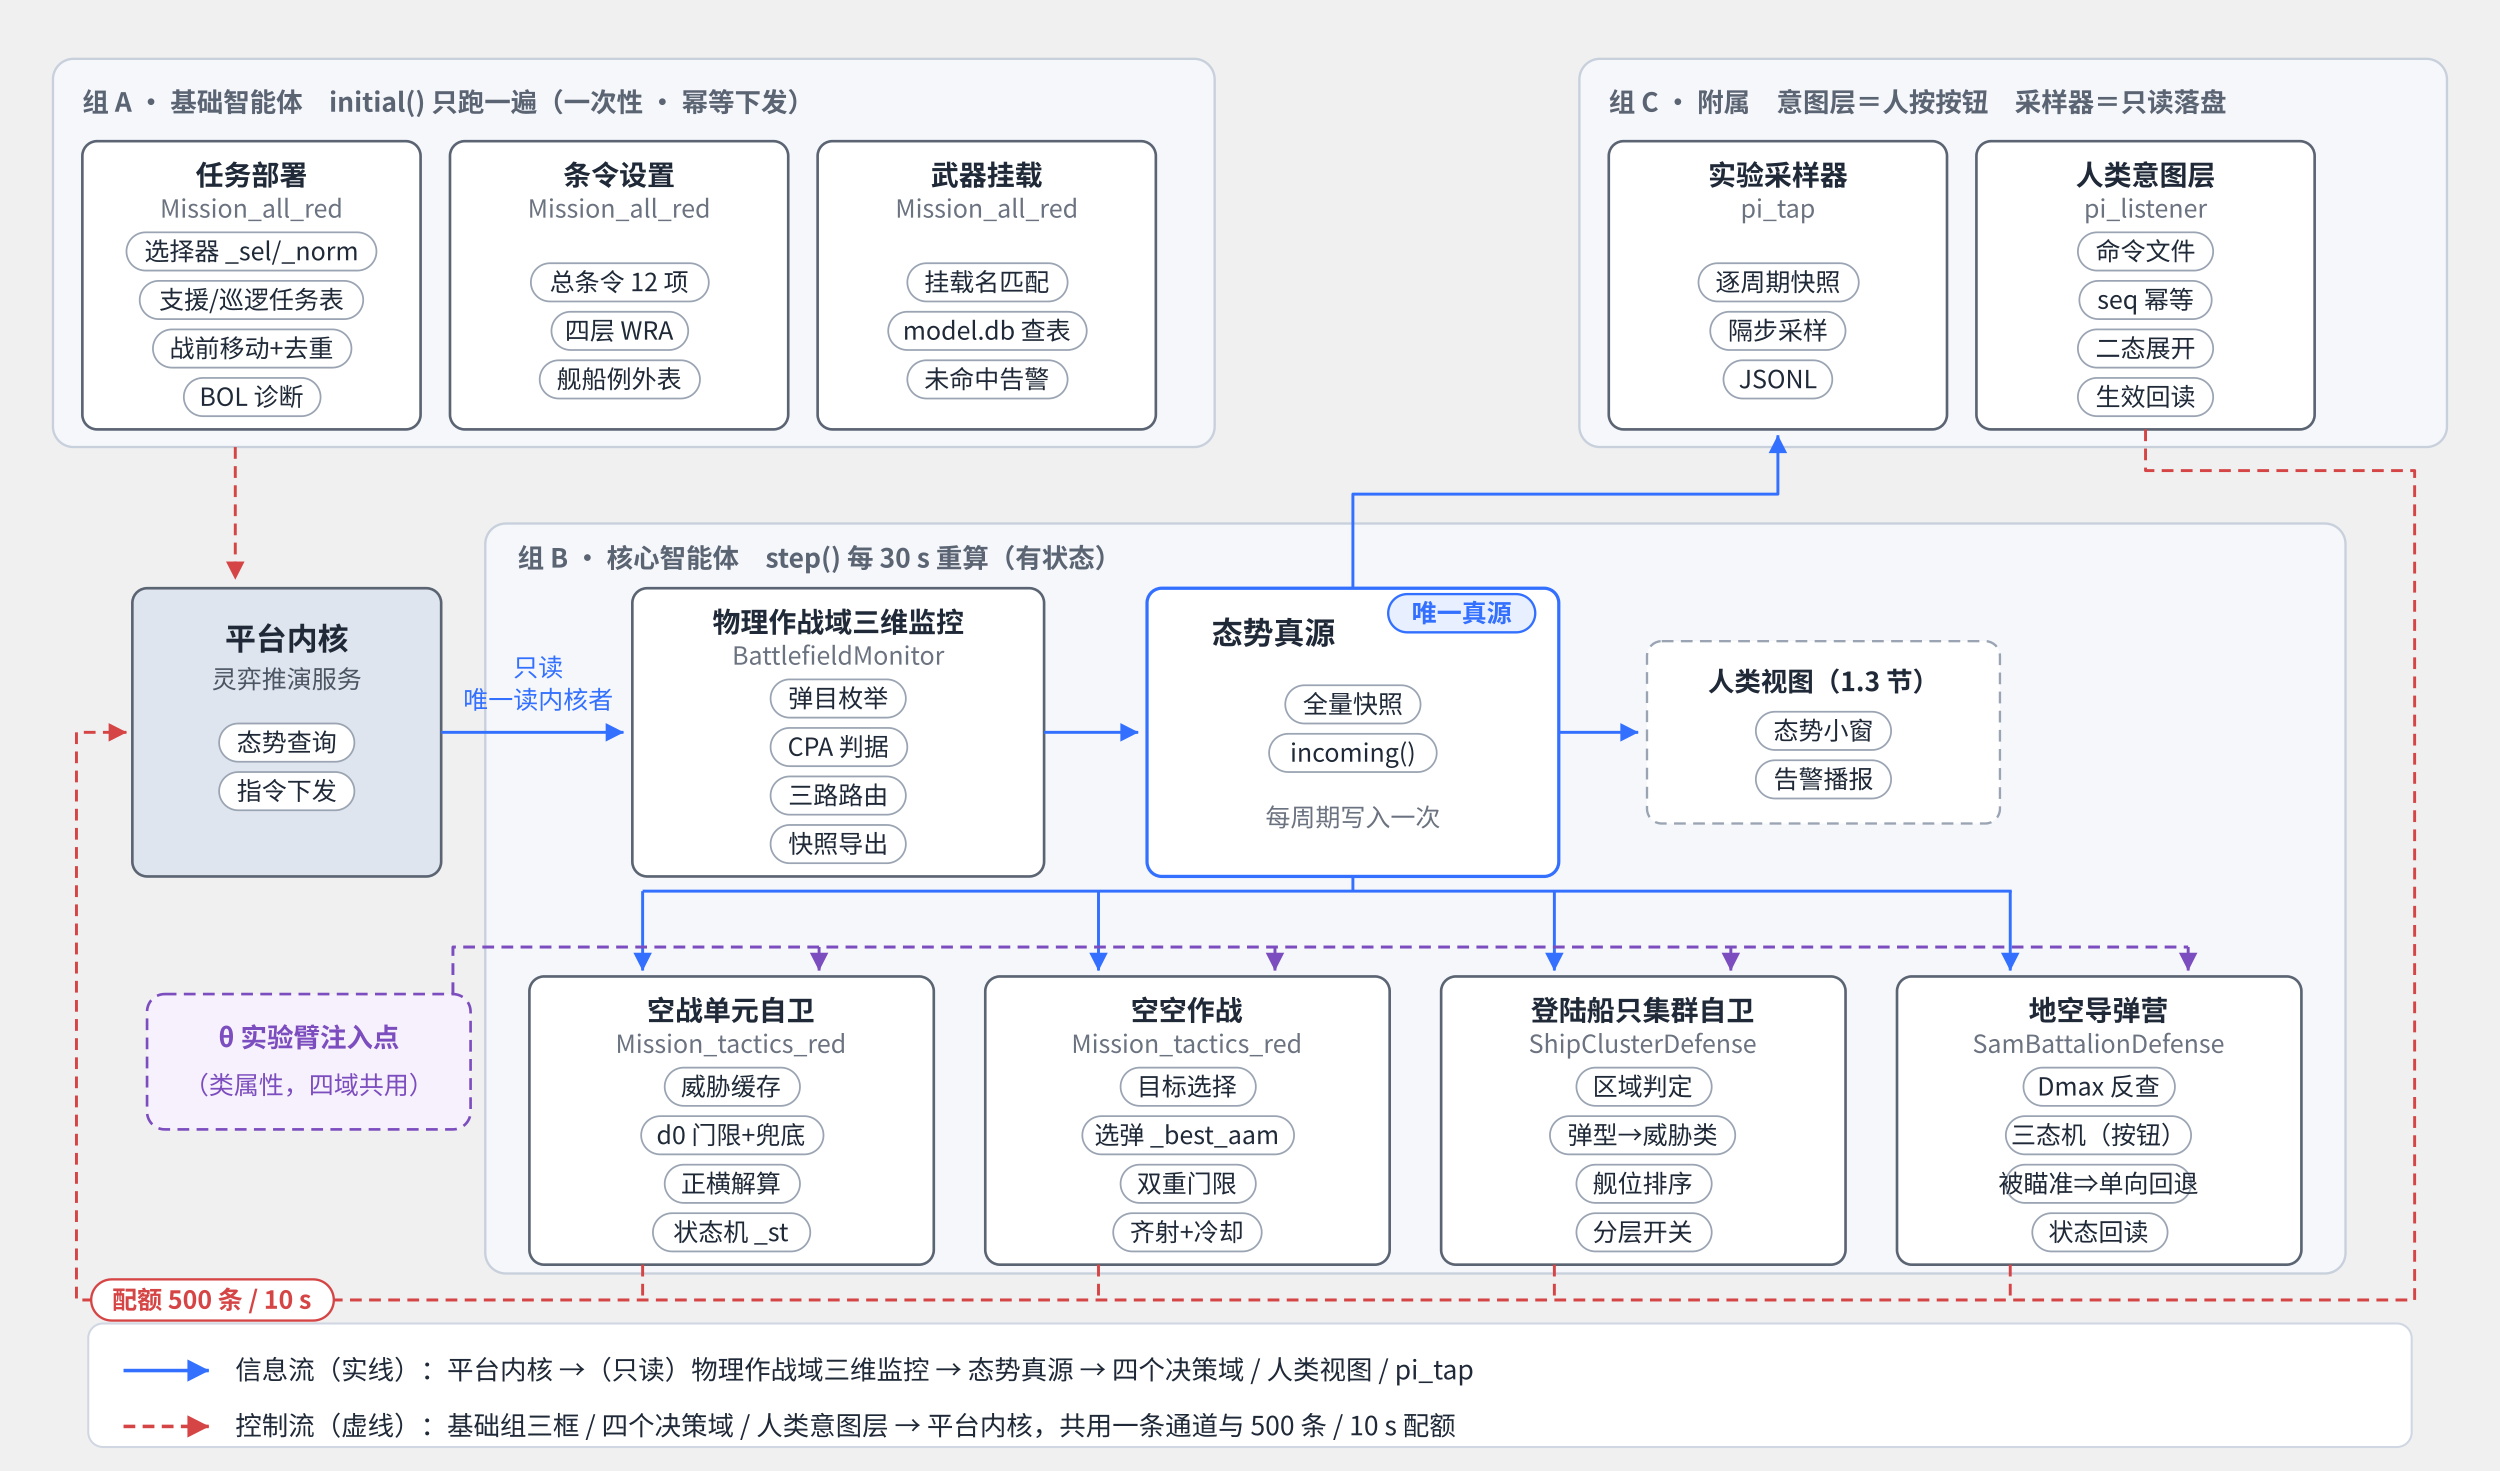
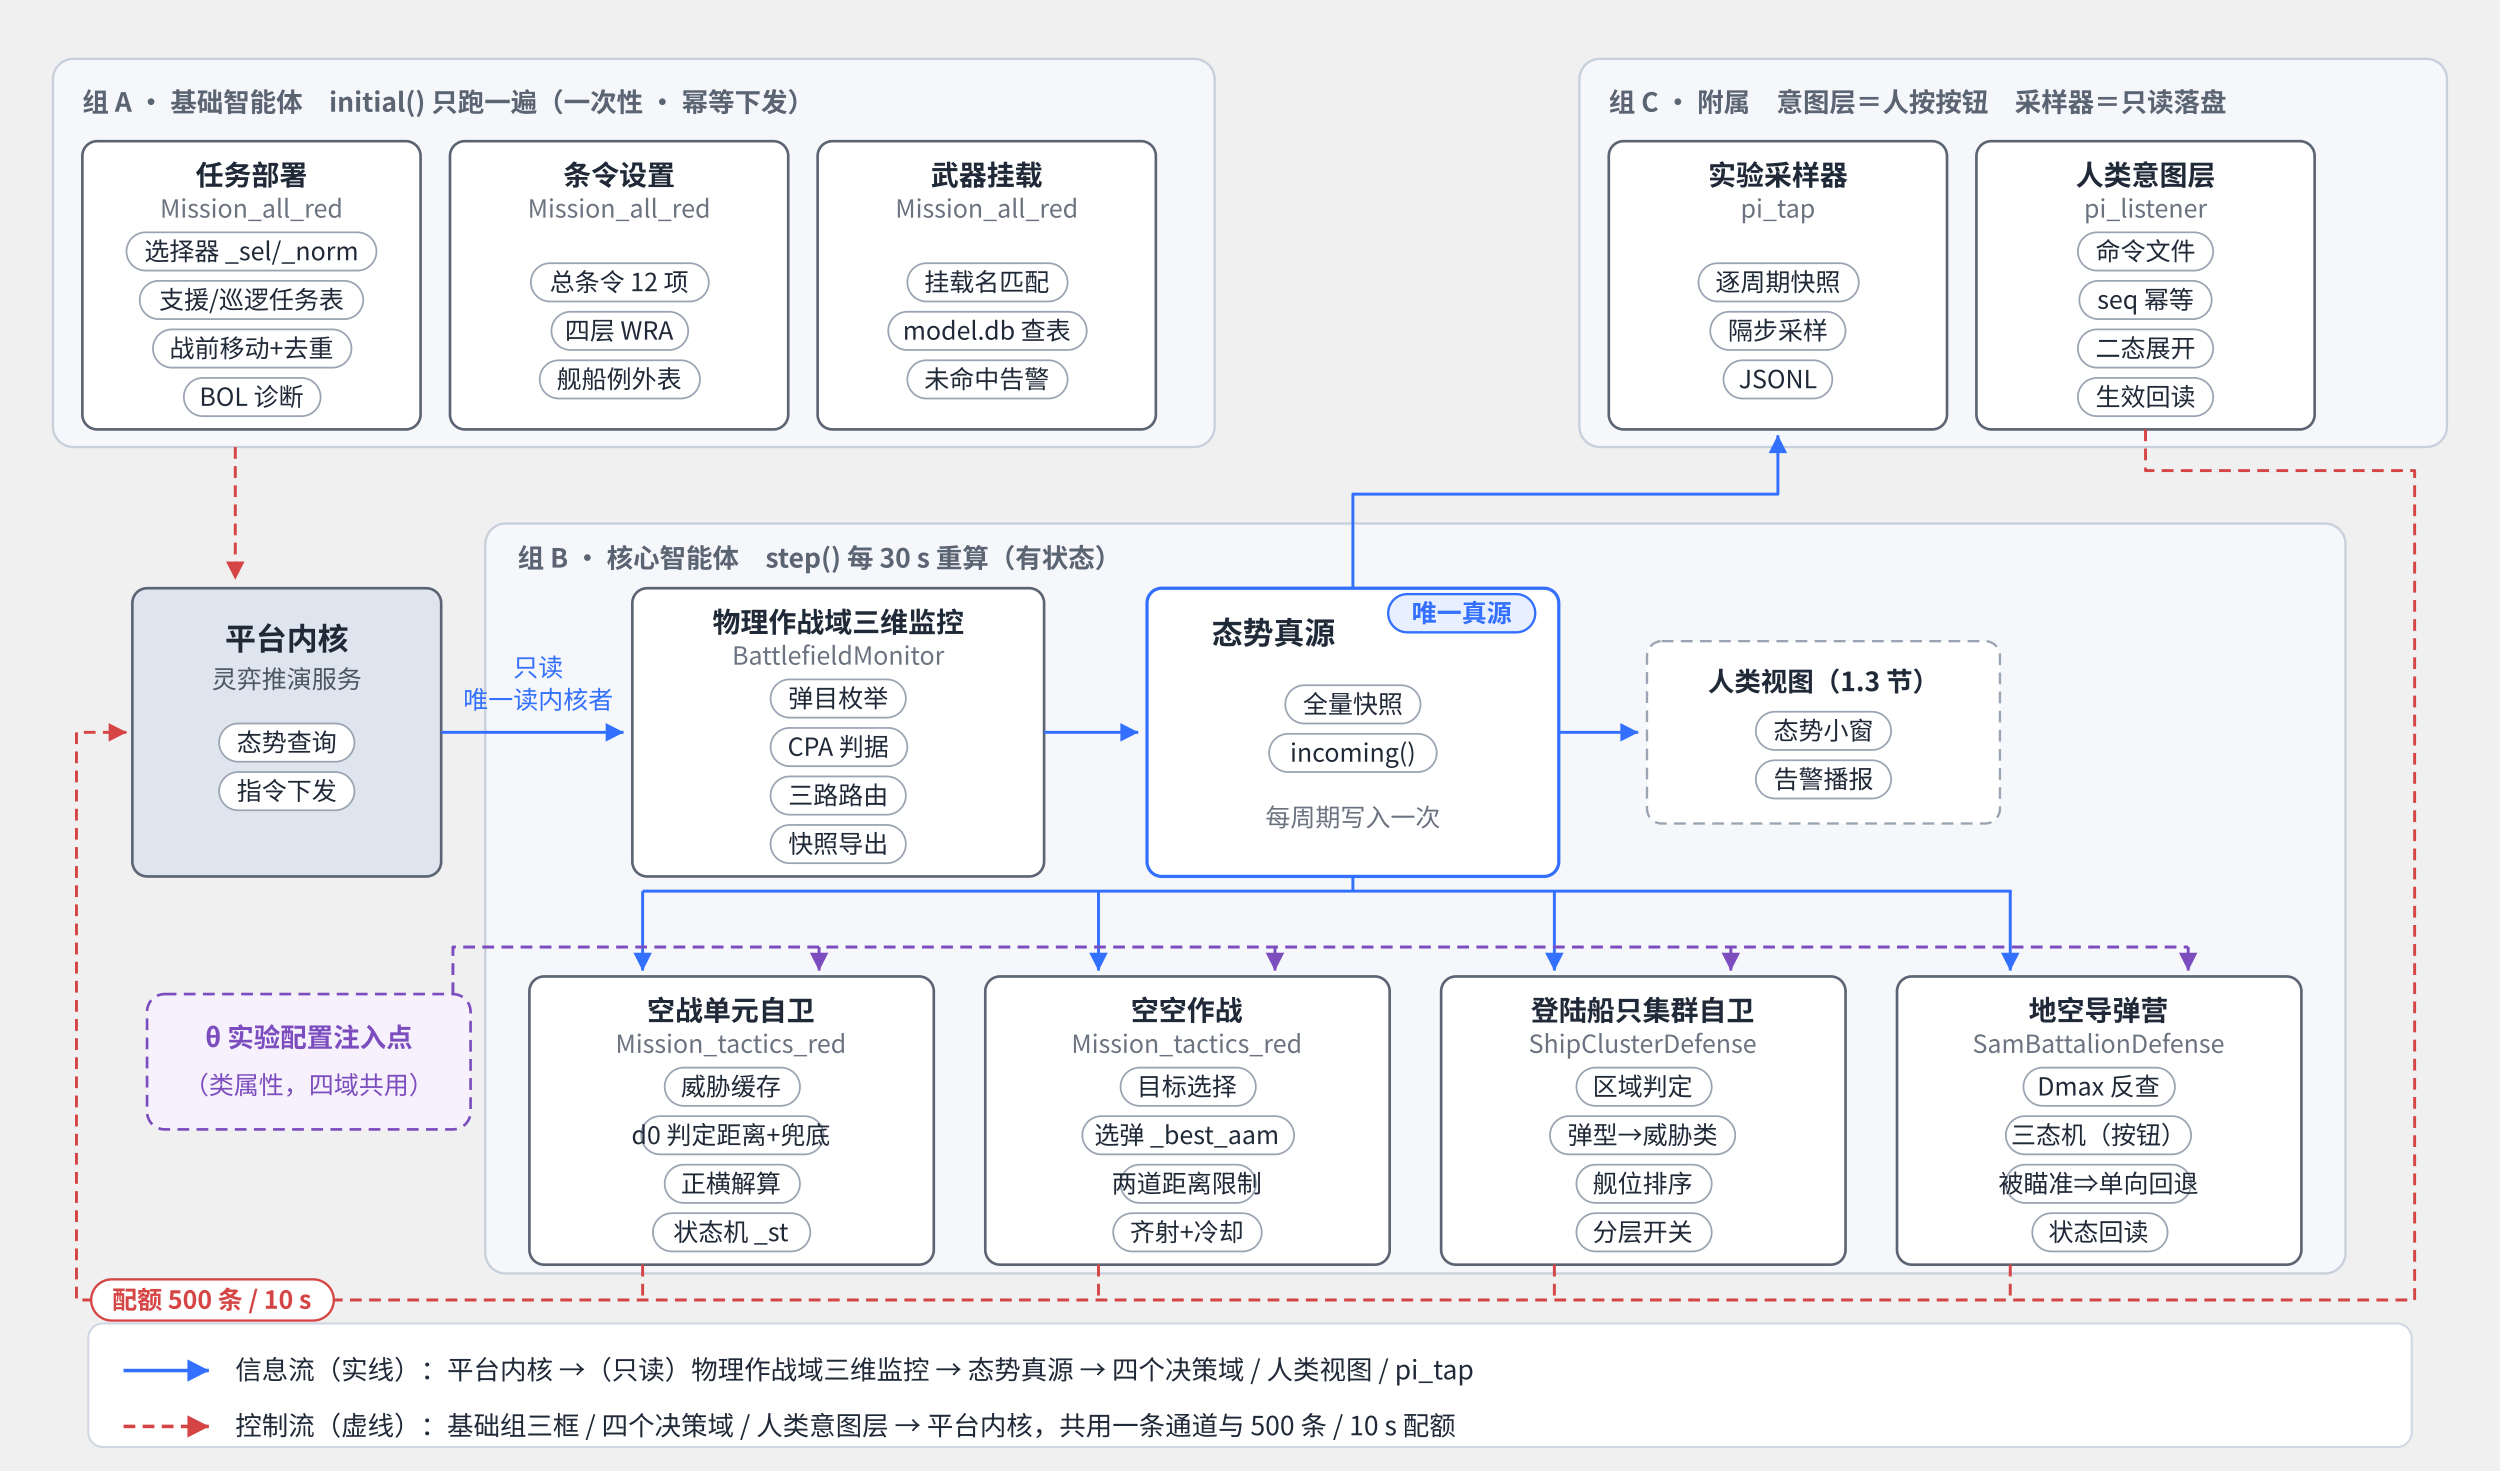
<svg xmlns="http://www.w3.org/2000/svg" width="1460" height="859" viewBox="0 0 1460 859" version="1.1" font-family="Noto Sans CJK SC, Noto Sans CJK SC Regular, sans-serif" fill="#1f2937">
  <g transform="scale(0.8588)">
    <defs>
      <marker id="arr-info" viewBox="0 0 12 12" refX="11" refY="6" markerWidth="7" markerHeight="7" orient="auto">
        <path d="M0.6,0.6 L11.2,6 L0.6,11.4 z" fill="#3370ff" />
      </marker>
      <marker id="arr-ctrl" viewBox="0 0 12 12" refX="11" refY="6" markerWidth="7" markerHeight="7" orient="auto">
        <path d="M0.6,0.6 L11.2,6 L0.6,11.4 z" fill="#d64545" />
      </marker>
      <marker id="arr-theta" viewBox="0 0 12 12" refX="11" refY="6" markerWidth="7" markerHeight="7" orient="auto">
        <path d="M0.6,0.6 L11.2,6 L0.6,11.4 z" fill="#7c4dbe" />
      </marker>
    </defs>
    <g>
      <rect x="36" y="40" width="790" height="264" rx="14" fill="#f5f7fb" stroke="#c8d0dc" stroke-width="1.6" />
      <rect x="1074" y="40" width="590" height="264" rx="14" fill="#f5f7fb" stroke="#c8d0dc" stroke-width="1.6" />
      <rect x="330" y="356" width="1265" height="510" rx="14" fill="#f5f7fb" stroke="#c8d0dc" stroke-width="1.6" />
    </g>
    <g font-size="18" font-weight="600" fill="#5b6472">
      <text x="56" y="76">组 A · 基础智能体　initial() 只跑一遍（一次性 · 幂等下发）</text>
      <text x="1094" y="76">组 C · 附属　意图层＝人按按钮　采样器＝只读落盘</text>
      <text x="352" y="386">组 B · 核心智能体　step() 每 30 s 重算（有状态）</text>
    </g>
    <g>
      <rect x="56" y="96" width="230" height="196" rx="10" fill="#ffffff" stroke="#5b6472" stroke-width="1.8" />
      <text x="171" y="126" font-size="19" font-weight="600" text-anchor="middle">任务部署</text>
      <text x="171" y="148" font-size="17" fill="#6b7280" text-anchor="middle">Mission_all_red</text>
      <rect x="86" y="158" width="170" height="26" rx="13" fill="#ffffff" stroke="#9aa4b2" stroke-width="1.2" />
      <text x="171" y="177" font-size="17" text-anchor="middle">选择器 _sel/_norm</text>
      <rect x="95" y="191" width="152" height="26" rx="13" fill="#ffffff" stroke="#9aa4b2" stroke-width="1.2" />
      <text x="171" y="210" font-size="17" text-anchor="middle">支援/巡逻任务表</text>
      <rect x="104" y="224" width="135" height="26" rx="13" fill="#ffffff" stroke="#9aa4b2" stroke-width="1.2" />
      <text x="171" y="243" font-size="17" text-anchor="middle">战前移动+去重</text>
      <rect x="125" y="257" width="93" height="26" rx="13" fill="#ffffff" stroke="#9aa4b2" stroke-width="1.2" />
      <text x="171" y="276" font-size="17" text-anchor="middle">BOL 诊断</text>
    </g>
    <g>
      <rect x="306" y="96" width="230" height="196" rx="10" fill="#ffffff" stroke="#5b6472" stroke-width="1.8" />
      <text x="421" y="126" font-size="19" font-weight="600" text-anchor="middle">条令设置</text>
      <text x="421" y="148" font-size="17" fill="#6b7280" text-anchor="middle">Mission_all_red</text>
      <rect x="361" y="179" width="121" height="26" rx="13" fill="#ffffff" stroke="#9aa4b2" stroke-width="1.2" />
      <text x="421" y="198" font-size="17" text-anchor="middle">总条令 12 项</text>
      <rect x="375" y="212" width="93" height="26" rx="13" fill="#ffffff" stroke="#9aa4b2" stroke-width="1.2" />
      <text x="421" y="231" font-size="17" text-anchor="middle">四层 WRA</text>
      <rect x="367" y="245" width="109" height="26" rx="13" fill="#ffffff" stroke="#9aa4b2" stroke-width="1.2" />
      <text x="421" y="264" font-size="17" text-anchor="middle">舰船例外表</text>
    </g>
    <g>
      <rect x="556" y="96" width="230" height="196" rx="10" fill="#ffffff" stroke="#5b6472" stroke-width="1.8" />
      <text x="671" y="126" font-size="19" font-weight="600" text-anchor="middle">武器挂载</text>
      <text x="671" y="148" font-size="17" fill="#6b7280" text-anchor="middle">Mission_all_red</text>
      <rect x="617" y="179" width="109" height="26" rx="13" fill="#ffffff" stroke="#9aa4b2" stroke-width="1.2" />
      <text x="671" y="198" font-size="17" text-anchor="middle">挂载名匹配</text>
      <rect x="604" y="212" width="135" height="26" rx="13" fill="#ffffff" stroke="#9aa4b2" stroke-width="1.2" />
      <text x="671" y="231" font-size="17" text-anchor="middle">model.db 查表</text>
      <rect x="617" y="245" width="109" height="26" rx="13" fill="#ffffff" stroke="#9aa4b2" stroke-width="1.2" />
      <text x="671" y="264" font-size="17" text-anchor="middle">未命中告警</text>
    </g>
    <g>
      <rect x="1094" y="96" width="230" height="196" rx="10" fill="#ffffff" stroke="#5b6472" stroke-width="1.8" />
      <text x="1209" y="126" font-size="19" font-weight="600" text-anchor="middle">实验采样器</text>
      <text x="1209" y="148" font-size="17" fill="#6b7280" text-anchor="middle">pi_tap</text>
      <rect x="1155" y="179" width="109" height="26" rx="13" fill="#ffffff" stroke="#9aa4b2" stroke-width="1.2" />
      <text x="1209" y="198" font-size="17" text-anchor="middle">逐周期快照</text>
      <rect x="1163" y="212" width="92" height="26" rx="13" fill="#ffffff" stroke="#9aa4b2" stroke-width="1.2" />
      <text x="1209" y="231" font-size="17" text-anchor="middle">隔步采样</text>
      <rect x="1172" y="245" width="74" height="26" rx="13" fill="#ffffff" stroke="#9aa4b2" stroke-width="1.2" />
      <text x="1209" y="264" font-size="17" text-anchor="middle">JSONL</text>
    </g>
    <g>
      <rect x="1344" y="96" width="230" height="196" rx="10" fill="#ffffff" stroke="#5b6472" stroke-width="1.8" />
      <text x="1459" y="126" font-size="19" font-weight="600" text-anchor="middle">人类意图层</text>
      <text x="1459" y="148" font-size="17" fill="#6b7280" text-anchor="middle">pi_listener</text>
      <rect x="1413" y="158" width="92" height="26" rx="13" fill="#ffffff" stroke="#9aa4b2" stroke-width="1.2" />
      <text x="1459" y="177" font-size="17" text-anchor="middle">命令文件</text>
      <rect x="1414" y="191" width="90" height="26" rx="13" fill="#ffffff" stroke="#9aa4b2" stroke-width="1.2" />
      <text x="1459" y="210" font-size="17" text-anchor="middle">seq 幂等</text>
      <rect x="1413" y="224" width="92" height="26" rx="13" fill="#ffffff" stroke="#9aa4b2" stroke-width="1.2" />
      <text x="1459" y="243" font-size="17" text-anchor="middle">二态展开</text>
      <rect x="1413" y="257" width="92" height="26" rx="13" fill="#ffffff" stroke="#9aa4b2" stroke-width="1.2" />
      <text x="1459" y="276" font-size="17" text-anchor="middle">生效回读</text>
    </g>
    <g>
      <rect x="90" y="400" width="210" height="196" rx="10" fill="#dfe5ee" stroke="#5b6472" stroke-width="1.8" />
      <text x="195" y="442" font-size="21" font-weight="600" text-anchor="middle">平台内核</text>
      <text x="195" y="468" font-size="17" fill="#4b5563" text-anchor="middle">灵弈推演服务</text>
      <rect x="149" y="492" width="92" height="26" rx="13" fill="#ffffff" stroke="#9aa4b2" stroke-width="1.2" />
      <text x="195" y="511" font-size="17" text-anchor="middle">态势查询</text>
      <rect x="149" y="525" width="92" height="26" rx="13" fill="#ffffff" stroke="#9aa4b2" stroke-width="1.2" />
      <text x="195" y="544" font-size="17" text-anchor="middle">指令下发</text>
    </g>
    <g>
      <rect x="430" y="400" width="280" height="196" rx="10" fill="#ffffff" stroke="#5b6472" stroke-width="1.8" />
      <text x="570" y="430" font-size="19" font-weight="600" text-anchor="middle">物理作战域三维监控</text>
      <text x="570" y="452" font-size="17" fill="#6b7280" text-anchor="middle">BattlefieldMonitor</text>
      <rect x="524" y="462" width="92" height="26" rx="13" fill="#ffffff" stroke="#9aa4b2" stroke-width="1.2" />
      <text x="570" y="481" font-size="17" text-anchor="middle">弹目枚举</text>
      <rect x="524" y="495" width="93" height="26" rx="13" fill="#ffffff" stroke="#9aa4b2" stroke-width="1.2" />
      <text x="570" y="514" font-size="17" text-anchor="middle">CPA 判据</text>
      <rect x="524" y="528" width="92" height="26" rx="13" fill="#ffffff" stroke="#9aa4b2" stroke-width="1.2" />
      <text x="570" y="547" font-size="17" text-anchor="middle">三路路由</text>
      <rect x="524" y="561" width="92" height="26" rx="13" fill="#ffffff" stroke="#9aa4b2" stroke-width="1.2" />
      <text x="570" y="580" font-size="17" text-anchor="middle">快照导出</text>
    </g>
    <g>
      <rect x="780" y="400" width="280" height="196" rx="10" fill="#ffffff" stroke="#3370ff" stroke-width="2.2" />
      <text x="866" y="438" font-size="21" font-weight="600" text-anchor="middle">态势真源</text>
      <rect x="944" y="404" width="100" height="26" rx="13" fill="#e8f0ff" stroke="#3370ff" stroke-width="1.6" />
      <text x="994" y="423" font-size="17" font-weight="600" fill="#3370ff" text-anchor="middle">唯一真源</text>
      <rect x="874" y="466" width="92" height="26" rx="13" fill="#ffffff" stroke="#9aa4b2" stroke-width="1.2" />
      <text x="920" y="485" font-size="17" text-anchor="middle">全量快照</text>
      <rect x="863" y="499" width="114" height="26" rx="13" fill="#ffffff" stroke="#9aa4b2" stroke-width="1.2" />
      <text x="920" y="518" font-size="17" text-anchor="middle">incoming()</text>
      <text x="920" y="562" font-size="17" fill="#6b7280" text-anchor="middle">每周期写入一次</text>
    </g>
    <g>
      <rect x="1120" y="436" width="240" height="124" rx="10" fill="#ffffff" stroke="#9aa4b2" stroke-width="1.6" stroke-dasharray="8 5" />
      <text x="1240" y="470" font-size="18" font-weight="600" text-anchor="middle">人类视图（1.3 节）</text>
      <rect x="1194" y="484" width="92" height="26" rx="13" fill="#ffffff" stroke="#9aa4b2" stroke-width="1.2" />
      <text x="1240" y="503" font-size="17" text-anchor="middle">态势小窗</text>
      <rect x="1194" y="517" width="92" height="26" rx="13" fill="#ffffff" stroke="#9aa4b2" stroke-width="1.2" />
      <text x="1240" y="536" font-size="17" text-anchor="middle">告警播报</text>
    </g>
    <g>
      <rect x="360" y="664" width="275" height="196" rx="10" fill="#ffffff" stroke="#5b6472" stroke-width="1.8" />
      <text x="497" y="694" font-size="19" font-weight="600" text-anchor="middle">空战单元自卫</text>
      <text x="497" y="716" font-size="17" fill="#6b7280" text-anchor="middle">Mission_tactics_red</text>
      <rect x="452" y="726" width="92" height="26" rx="13" fill="#ffffff" stroke="#9aa4b2" stroke-width="1.2" />
      <text x="497" y="745" font-size="17" text-anchor="middle">威胁缓存</text>
      <rect x="436" y="759" width="124" height="26" rx="13" fill="#ffffff" stroke="#9aa4b2" stroke-width="1.2" />
-       <text x="497" y="778" font-size="17" text-anchor="middle">d0 门限+兜底</text>
+       <text x="497" y="778" font-size="17" text-anchor="middle">d0 判定距离+兜底</text>
      <rect x="452" y="792" width="92" height="26" rx="13" fill="#ffffff" stroke="#9aa4b2" stroke-width="1.2" />
      <text x="497" y="811" font-size="17" text-anchor="middle">正横解算</text>
      <rect x="444" y="825" width="107" height="26" rx="13" fill="#ffffff" stroke="#9aa4b2" stroke-width="1.2" />
      <text x="497" y="844" font-size="17" text-anchor="middle">状态机 _st</text>
    </g>
    <g>
      <rect x="670" y="664" width="275" height="196" rx="10" fill="#ffffff" stroke="#5b6472" stroke-width="1.8" />
      <text x="807" y="694" font-size="19" font-weight="600" text-anchor="middle">空空作战</text>
      <text x="807" y="716" font-size="17" fill="#6b7280" text-anchor="middle">Mission_tactics_red</text>
      <rect x="762" y="726" width="92" height="26" rx="13" fill="#ffffff" stroke="#9aa4b2" stroke-width="1.2" />
      <text x="807" y="745" font-size="17" text-anchor="middle">目标选择</text>
      <rect x="736" y="759" width="144" height="26" rx="13" fill="#ffffff" stroke="#9aa4b2" stroke-width="1.2" />
      <text x="807" y="778" font-size="17" text-anchor="middle">选弹 _best_aam</text>
      <rect x="762" y="792" width="92" height="26" rx="13" fill="#ffffff" stroke="#9aa4b2" stroke-width="1.2" />
-       <text x="807" y="811" font-size="17" text-anchor="middle">双重门限</text>
+       <text x="807" y="811" font-size="17" text-anchor="middle">两道距离限制</text>
      <rect x="757" y="825" width="101" height="26" rx="13" fill="#ffffff" stroke="#9aa4b2" stroke-width="1.2" />
      <text x="807" y="844" font-size="17" text-anchor="middle">齐射+冷却</text>
    </g>
    <g>
      <rect x="980" y="664" width="275" height="196" rx="10" fill="#ffffff" stroke="#5b6472" stroke-width="1.8" />
      <text x="1117" y="694" font-size="19" font-weight="600" text-anchor="middle">登陆船只集群自卫</text>
      <text x="1117" y="716" font-size="17" fill="#6b7280" text-anchor="middle">ShipClusterDefense</text>
      <rect x="1072" y="726" width="92" height="26" rx="13" fill="#ffffff" stroke="#9aa4b2" stroke-width="1.2" />
      <text x="1117" y="745" font-size="17" text-anchor="middle">区域判定</text>
      <rect x="1054" y="759" width="126" height="26" rx="13" fill="#ffffff" stroke="#9aa4b2" stroke-width="1.2" />
      <text x="1117" y="778" font-size="17" text-anchor="middle">弹型→威胁类</text>
      <rect x="1072" y="792" width="92" height="26" rx="13" fill="#ffffff" stroke="#9aa4b2" stroke-width="1.2" />
      <text x="1117" y="811" font-size="17" text-anchor="middle">舰位排序</text>
      <rect x="1072" y="825" width="92" height="26" rx="13" fill="#ffffff" stroke="#9aa4b2" stroke-width="1.2" />
      <text x="1117" y="844" font-size="17" text-anchor="middle">分层开关</text>
    </g>
    <g>
      <rect x="1290" y="664" width="275" height="196" rx="10" fill="#ffffff" stroke="#5b6472" stroke-width="1.8" />
      <text x="1427" y="694" font-size="19" font-weight="600" text-anchor="middle">地空导弹营</text>
      <text x="1427" y="716" font-size="17" fill="#6b7280" text-anchor="middle">SamBattalionDefense</text>
      <rect x="1376" y="726" width="103" height="26" rx="13" fill="#ffffff" stroke="#9aa4b2" stroke-width="1.2" />
      <text x="1427" y="745" font-size="17" text-anchor="middle">Dmax 反查</text>
      <rect x="1364" y="759" width="126" height="26" rx="13" fill="#ffffff" stroke="#9aa4b2" stroke-width="1.2" />
      <text x="1427" y="778" font-size="17" text-anchor="middle">三态机（按钮）</text>
      <rect x="1364" y="792" width="126" height="26" rx="13" fill="#ffffff" stroke="#9aa4b2" stroke-width="1.2" />
      <text x="1427" y="811" font-size="17" text-anchor="middle">被瞄准⇒单向回退</text>
      <rect x="1382" y="825" width="92" height="26" rx="13" fill="#ffffff" stroke="#9aa4b2" stroke-width="1.2" />
      <text x="1427" y="844" font-size="17" text-anchor="middle">状态回读</text>
    </g>
    <g>
      <rect x="100" y="676" width="220" height="92" rx="12" fill="#f6f1fc" stroke="#7c4dbe" stroke-width="1.8" stroke-dasharray="8 5" />
-       <text x="210" y="712" font-size="18" font-weight="600" fill="#7c4dbe" text-anchor="middle">θ 实验臂注入点</text>
+       <text x="210" y="712" font-size="18" font-weight="600" fill="#7c4dbe" text-anchor="middle">θ 实验配置注入点</text>
      <text x="210" y="744" font-size="17" fill="#7c4dbe" text-anchor="middle">（类属性，四域共用）</text>
    </g>
    <g stroke="#3370ff" stroke-width="2" fill="none" stroke-linejoin="round">
      <path d="M300,498 L424,498" marker-end="url(#arr-info)" />
      <path d="M710,498 L774,498" marker-end="url(#arr-info)" />
      <path d="M1060,498 L1114,498" marker-end="url(#arr-info)" />
      <path d="M920,596 L920,606" />
      <path d="M437,606 L1368,606" />
      <path d="M437,606 L437,660" marker-end="url(#arr-info)" />
      <path d="M747,606 L747,660" marker-end="url(#arr-info)" />
      <path d="M1057,606 L1057,660" marker-end="url(#arr-info)" />
      <path d="M1367,606 L1367,660" marker-end="url(#arr-info)" />
      <path d="M920,400 L920,336 L1209,336 L1209,296" marker-end="url(#arr-info)" />
    </g>
    <g font-size="17" fill="#3370ff">
      <text x="366" y="460" text-anchor="middle">只读</text>
      <text x="366" y="482" text-anchor="middle">唯一读内核者</text>
    </g>
    <g stroke="#d64545" stroke-width="2" fill="none" stroke-dasharray="8 5" stroke-linejoin="round">
      <path d="M160,304 L160,394" marker-end="url(#arr-ctrl)" />
      <path d="M437,860 L437,884" />
      <path d="M747,860 L747,884" />
      <path d="M1057,860 L1057,884" />
      <path d="M1367,860 L1367,884" />
      <path d="M1459,292 L1459,320 L1642,320 L1642,884 L52,884 L52,498 L86,498" marker-end="url(#arr-ctrl)" />
    </g>
    <g>
      <rect x="62" y="870" width="165" height="28" rx="14" fill="#ffffff" stroke="#d64545" stroke-width="1.6" />
      <text x="144" y="890" font-size="17" font-weight="600" fill="#d64545" text-anchor="middle">配额 500 条 / 10 s</text>
    </g>
    <g stroke="#7c4dbe" stroke-width="2" fill="none" stroke-dasharray="8 5" stroke-linejoin="round">
      <path d="M308,676 L308,644 L1488,644" />
      <path d="M557,644 L557,660" marker-end="url(#arr-theta)" />
      <path d="M867,644 L867,660" marker-end="url(#arr-theta)" />
      <path d="M1177,644 L1177,660" marker-end="url(#arr-theta)" />
      <path d="M1488,644 L1488,660" marker-end="url(#arr-theta)" />
    </g>
    <g>
      <rect x="60" y="900" width="1580" height="84" rx="10" fill="#ffffff" stroke="#d0d7e2" stroke-width="1.4" />
      <path d="M84,932 L142,932" stroke="#3370ff" stroke-width="2.4" fill="none" marker-end="url(#arr-info)" />
      <text x="160" y="938" font-size="18">信息流（实线）：平台内核 →（只读）物理作战域三维监控 → 态势真源 → 四个决策域 / 人类视图 / pi_tap</text>
      <path d="M84,970 L142,970" stroke="#d64545" stroke-width="2.4" fill="none" stroke-dasharray="8 5" marker-end="url(#arr-ctrl)" />
      <text x="160" y="976" font-size="18">控制流（虚线）：基础组三框 / 四个决策域 / 人类意图层 → 平台内核，共用一条通道与 500 条 / 10 s 配额</text>
    </g>
  </g>
</svg>
